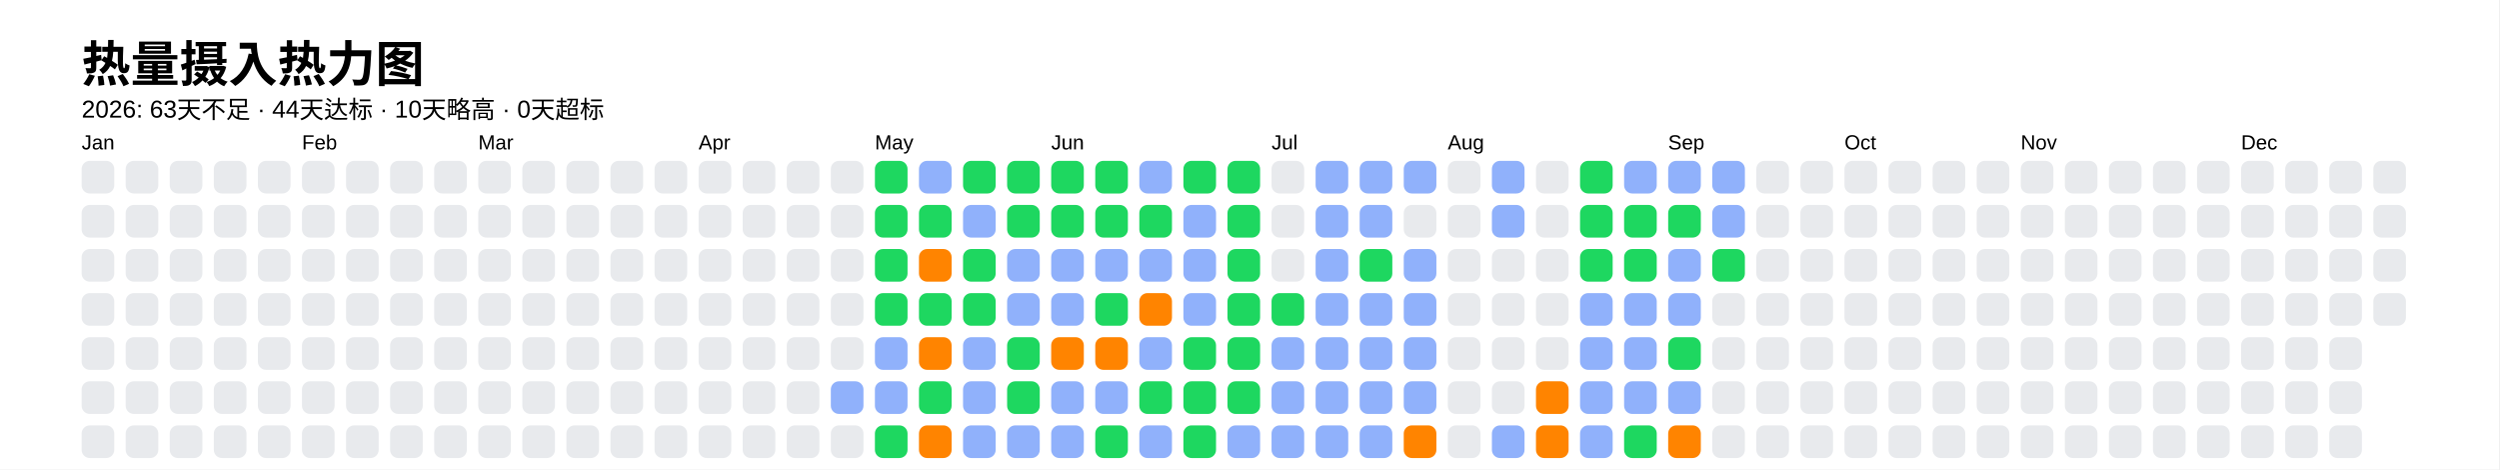
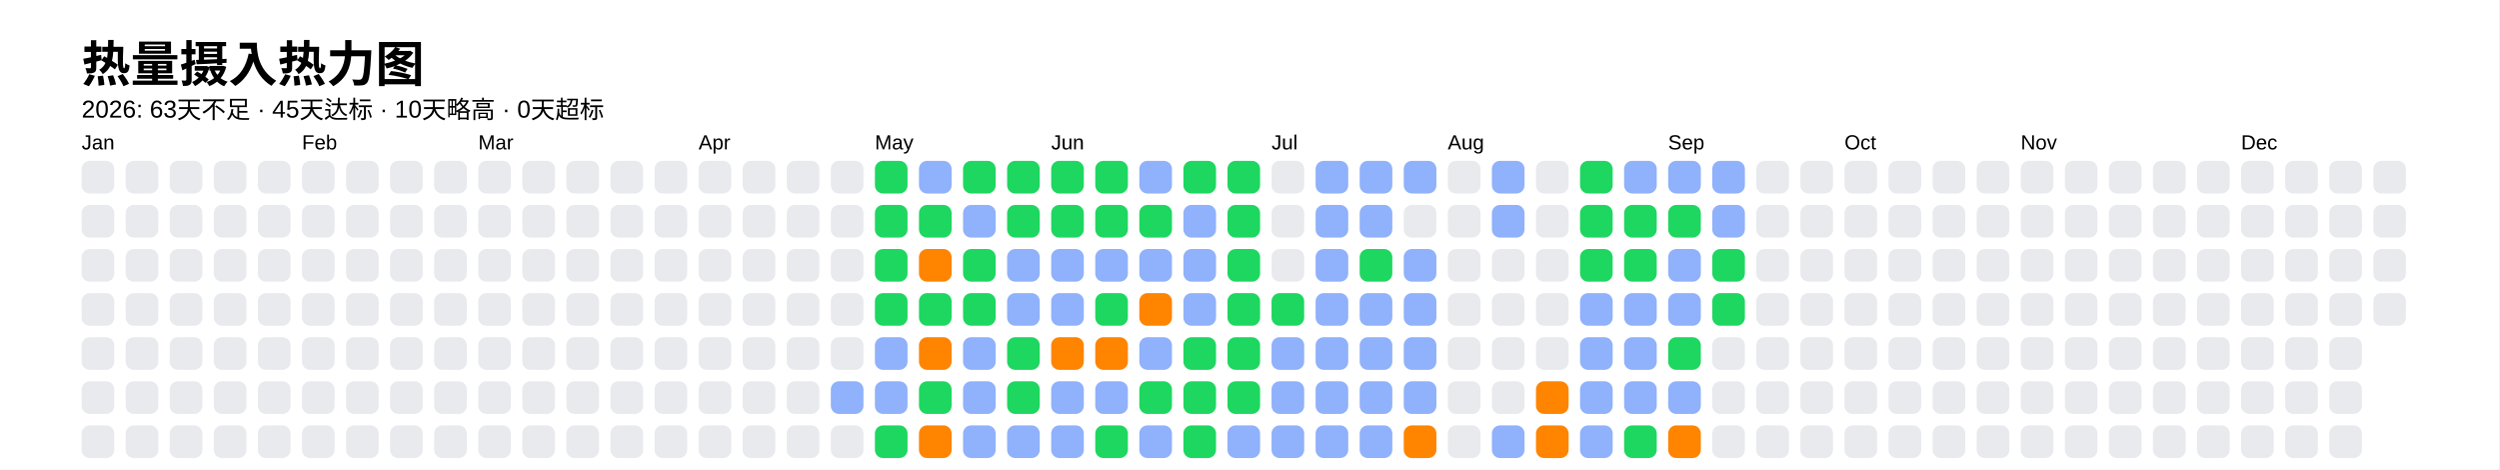
<svg xmlns="http://www.w3.org/2000/svg" style="background-color:white;" baseProfile="full" height="57.5mm" version="1.1" viewBox="0,0,306.2,57.5" width="306.2mm">
  <defs />
  <rect fill="#FFFFFF" height="57.5" width="306.2" x="0" y="0" />
  <text fill="#000000" style="font-size:6px; font-family:Arial; font-weight:bold;" x="10" y="10">热量摄入热力图</text>
-   <text fill="#000000" style="font-size:3px; font-family:Arial;" x="10" y="14.4">2026: 63天不足 · 44天达标 · 10天略高 · 0天超标</text>
+   <text fill="#000000" style="font-size:3px; font-family:Arial;" x="10" y="14.4">2026: 63天不足 · 45天达标 · 10天略高 · 0天超标</text>
  <text fill="#000000" style="font-size:2.5px; font-family:Arial" x="10" y="18.3">Jan</text>
  <rect fill="#E8EAED" height="4" rx="1" ry="1" width="4" x="10" y="19.7" />
  <rect fill="#E8EAED" height="4" rx="1" ry="1" width="4" x="10" y="25.1" />
  <rect fill="#E8EAED" height="4" rx="1" ry="1" width="4" x="10" y="30.5" />
  <rect fill="#E8EAED" height="4" rx="1" ry="1" width="4" x="10" y="35.9" />
  <rect fill="#E8EAED" height="4" rx="1" ry="1" width="4" x="10" y="41.3" />
  <rect fill="#E8EAED" height="4" rx="1" ry="1" width="4" x="10" y="46.7" />
  <rect fill="#E8EAED" height="4" rx="1" ry="1" width="4" x="10" y="52.1" />
  <rect fill="#E8EAED" height="4" rx="1" ry="1" width="4" x="15.4" y="19.7" />
  <rect fill="#E8EAED" height="4" rx="1" ry="1" width="4" x="15.4" y="25.1" />
  <rect fill="#E8EAED" height="4" rx="1" ry="1" width="4" x="15.4" y="30.5" />
  <rect fill="#E8EAED" height="4" rx="1" ry="1" width="4" x="15.4" y="35.9" />
  <rect fill="#E8EAED" height="4" rx="1" ry="1" width="4" x="15.4" y="41.3" />
  <rect fill="#E8EAED" height="4" rx="1" ry="1" width="4" x="15.4" y="46.7" />
  <rect fill="#E8EAED" height="4" rx="1" ry="1" width="4" x="15.4" y="52.1" />
  <rect fill="#E8EAED" height="4" rx="1" ry="1" width="4" x="20.8" y="19.7" />
  <rect fill="#E8EAED" height="4" rx="1" ry="1" width="4" x="20.8" y="25.1" />
  <rect fill="#E8EAED" height="4" rx="1" ry="1" width="4" x="20.8" y="30.5" />
  <rect fill="#E8EAED" height="4" rx="1" ry="1" width="4" x="20.8" y="35.9" />
  <rect fill="#E8EAED" height="4" rx="1" ry="1" width="4" x="20.8" y="41.3" />
  <rect fill="#E8EAED" height="4" rx="1" ry="1" width="4" x="20.8" y="46.7" />
  <rect fill="#E8EAED" height="4" rx="1" ry="1" width="4" x="20.8" y="52.1" />
  <rect fill="#E8EAED" height="4" rx="1" ry="1" width="4" x="26.2" y="19.7" />
  <rect fill="#E8EAED" height="4" rx="1" ry="1" width="4" x="26.2" y="25.1" />
  <rect fill="#E8EAED" height="4" rx="1" ry="1" width="4" x="26.2" y="30.5" />
  <rect fill="#E8EAED" height="4" rx="1" ry="1" width="4" x="26.2" y="35.9" />
  <rect fill="#E8EAED" height="4" rx="1" ry="1" width="4" x="26.2" y="41.3" />
  <rect fill="#E8EAED" height="4" rx="1" ry="1" width="4" x="26.2" y="46.7" />
  <rect fill="#E8EAED" height="4" rx="1" ry="1" width="4" x="26.2" y="52.1" />
  <rect fill="#E8EAED" height="4" rx="1" ry="1" width="4" x="31.6" y="19.7" />
  <rect fill="#E8EAED" height="4" rx="1" ry="1" width="4" x="31.6" y="25.1" />
  <rect fill="#E8EAED" height="4" rx="1" ry="1" width="4" x="31.6" y="30.5" />
  <rect fill="#E8EAED" height="4" rx="1" ry="1" width="4" x="31.6" y="35.9" />
  <rect fill="#E8EAED" height="4" rx="1" ry="1" width="4" x="31.6" y="41.3" />
  <rect fill="#E8EAED" height="4" rx="1" ry="1" width="4" x="31.6" y="46.7" />
  <rect fill="#E8EAED" height="4" rx="1" ry="1" width="4" x="31.6" y="52.1" />
  <text fill="#000000" style="font-size:2.5px; font-family:Arial" x="37.0" y="18.3">Feb</text>
  <rect fill="#E8EAED" height="4" rx="1" ry="1" width="4" x="37.0" y="19.7" />
  <rect fill="#E8EAED" height="4" rx="1" ry="1" width="4" x="37.0" y="25.1" />
  <rect fill="#E8EAED" height="4" rx="1" ry="1" width="4" x="37.0" y="30.5" />
  <rect fill="#E8EAED" height="4" rx="1" ry="1" width="4" x="37.0" y="35.9" />
  <rect fill="#E8EAED" height="4" rx="1" ry="1" width="4" x="37.0" y="41.3" />
  <rect fill="#E8EAED" height="4" rx="1" ry="1" width="4" x="37.0" y="46.7" />
  <rect fill="#E8EAED" height="4" rx="1" ry="1" width="4" x="37.0" y="52.1" />
  <rect fill="#E8EAED" height="4" rx="1" ry="1" width="4" x="42.4" y="19.7" />
  <rect fill="#E8EAED" height="4" rx="1" ry="1" width="4" x="42.4" y="25.1" />
  <rect fill="#E8EAED" height="4" rx="1" ry="1" width="4" x="42.4" y="30.5" />
  <rect fill="#E8EAED" height="4" rx="1" ry="1" width="4" x="42.4" y="35.9" />
  <rect fill="#E8EAED" height="4" rx="1" ry="1" width="4" x="42.4" y="41.3" />
  <rect fill="#E8EAED" height="4" rx="1" ry="1" width="4" x="42.4" y="46.7" />
  <rect fill="#E8EAED" height="4" rx="1" ry="1" width="4" x="42.4" y="52.1" />
  <rect fill="#E8EAED" height="4" rx="1" ry="1" width="4" x="47.8" y="19.7" />
  <rect fill="#E8EAED" height="4" rx="1" ry="1" width="4" x="47.8" y="25.1" />
  <rect fill="#E8EAED" height="4" rx="1" ry="1" width="4" x="47.8" y="30.5" />
  <rect fill="#E8EAED" height="4" rx="1" ry="1" width="4" x="47.8" y="35.9" />
  <rect fill="#E8EAED" height="4" rx="1" ry="1" width="4" x="47.8" y="41.3" />
  <rect fill="#E8EAED" height="4" rx="1" ry="1" width="4" x="47.8" y="46.7" />
  <rect fill="#E8EAED" height="4" rx="1" ry="1" width="4" x="47.8" y="52.1" />
  <rect fill="#E8EAED" height="4" rx="1" ry="1" width="4" x="53.2" y="19.7" />
  <rect fill="#E8EAED" height="4" rx="1" ry="1" width="4" x="53.2" y="25.1" />
  <rect fill="#E8EAED" height="4" rx="1" ry="1" width="4" x="53.2" y="30.5" />
  <rect fill="#E8EAED" height="4" rx="1" ry="1" width="4" x="53.2" y="35.9" />
  <rect fill="#E8EAED" height="4" rx="1" ry="1" width="4" x="53.2" y="41.3" />
  <rect fill="#E8EAED" height="4" rx="1" ry="1" width="4" x="53.2" y="46.7" />
  <rect fill="#E8EAED" height="4" rx="1" ry="1" width="4" x="53.2" y="52.1" />
  <text fill="#000000" style="font-size:2.5px; font-family:Arial" x="58.6" y="18.3">Mar</text>
  <rect fill="#E8EAED" height="4" rx="1" ry="1" width="4" x="58.6" y="19.7" />
  <rect fill="#E8EAED" height="4" rx="1" ry="1" width="4" x="58.6" y="25.1" />
  <rect fill="#E8EAED" height="4" rx="1" ry="1" width="4" x="58.6" y="30.5" />
  <rect fill="#E8EAED" height="4" rx="1" ry="1" width="4" x="58.6" y="35.9" />
  <rect fill="#E8EAED" height="4" rx="1" ry="1" width="4" x="58.6" y="41.3" />
  <rect fill="#E8EAED" height="4" rx="1" ry="1" width="4" x="58.6" y="46.7" />
  <rect fill="#E8EAED" height="4" rx="1" ry="1" width="4" x="58.6" y="52.1" />
  <rect fill="#E8EAED" height="4" rx="1" ry="1" width="4" x="64" y="19.7" />
  <rect fill="#E8EAED" height="4" rx="1" ry="1" width="4" x="64" y="25.1" />
  <rect fill="#E8EAED" height="4" rx="1" ry="1" width="4" x="64" y="30.5" />
  <rect fill="#E8EAED" height="4" rx="1" ry="1" width="4" x="64" y="35.9" />
  <rect fill="#E8EAED" height="4" rx="1" ry="1" width="4" x="64" y="41.3" />
  <rect fill="#E8EAED" height="4" rx="1" ry="1" width="4" x="64" y="46.7" />
  <rect fill="#E8EAED" height="4" rx="1" ry="1" width="4" x="64" y="52.1" />
  <rect fill="#E8EAED" height="4" rx="1" ry="1" width="4" x="69.4" y="19.7" />
  <rect fill="#E8EAED" height="4" rx="1" ry="1" width="4" x="69.4" y="25.1" />
  <rect fill="#E8EAED" height="4" rx="1" ry="1" width="4" x="69.4" y="30.5" />
  <rect fill="#E8EAED" height="4" rx="1" ry="1" width="4" x="69.4" y="35.9" />
  <rect fill="#E8EAED" height="4" rx="1" ry="1" width="4" x="69.4" y="41.3" />
  <rect fill="#E8EAED" height="4" rx="1" ry="1" width="4" x="69.4" y="46.7" />
  <rect fill="#E8EAED" height="4" rx="1" ry="1" width="4" x="69.4" y="52.1" />
  <rect fill="#E8EAED" height="4" rx="1" ry="1" width="4" x="74.8" y="19.7" />
  <rect fill="#E8EAED" height="4" rx="1" ry="1" width="4" x="74.8" y="25.1" />
  <rect fill="#E8EAED" height="4" rx="1" ry="1" width="4" x="74.8" y="30.5" />
  <rect fill="#E8EAED" height="4" rx="1" ry="1" width="4" x="74.8" y="35.9" />
  <rect fill="#E8EAED" height="4" rx="1" ry="1" width="4" x="74.8" y="41.3" />
  <rect fill="#E8EAED" height="4" rx="1" ry="1" width="4" x="74.8" y="46.7" />
  <rect fill="#E8EAED" height="4" rx="1" ry="1" width="4" x="74.8" y="52.1" />
  <rect fill="#E8EAED" height="4" rx="1" ry="1" width="4" x="80.2" y="19.7" />
  <rect fill="#E8EAED" height="4" rx="1" ry="1" width="4" x="80.2" y="25.1" />
  <rect fill="#E8EAED" height="4" rx="1" ry="1" width="4" x="80.2" y="30.5" />
  <rect fill="#E8EAED" height="4" rx="1" ry="1" width="4" x="80.2" y="35.9" />
  <rect fill="#E8EAED" height="4" rx="1" ry="1" width="4" x="80.2" y="41.3" />
  <rect fill="#E8EAED" height="4" rx="1" ry="1" width="4" x="80.2" y="46.7" />
  <rect fill="#E8EAED" height="4" rx="1" ry="1" width="4" x="80.2" y="52.1" />
  <text fill="#000000" style="font-size:2.5px; font-family:Arial" x="85.6" y="18.3">Apr</text>
  <rect fill="#E8EAED" height="4" rx="1" ry="1" width="4" x="85.6" y="19.7" />
  <rect fill="#E8EAED" height="4" rx="1" ry="1" width="4" x="85.6" y="25.1" />
  <rect fill="#E8EAED" height="4" rx="1" ry="1" width="4" x="85.6" y="30.5" />
  <rect fill="#E8EAED" height="4" rx="1" ry="1" width="4" x="85.6" y="35.9" />
  <rect fill="#E8EAED" height="4" rx="1" ry="1" width="4" x="85.6" y="41.3" />
  <rect fill="#E8EAED" height="4" rx="1" ry="1" width="4" x="85.6" y="46.7" />
  <rect fill="#E8EAED" height="4" rx="1" ry="1" width="4" x="85.6" y="52.1" />
  <rect fill="#E8EAED" height="4" rx="1" ry="1" width="4" x="91" y="19.7" />
  <rect fill="#E8EAED" height="4" rx="1" ry="1" width="4" x="91" y="25.1" />
  <rect fill="#E8EAED" height="4" rx="1" ry="1" width="4" x="91" y="30.5" />
  <rect fill="#E8EAED" height="4" rx="1" ry="1" width="4" x="91" y="35.9" />
  <rect fill="#E8EAED" height="4" rx="1" ry="1" width="4" x="91" y="41.3" />
  <rect fill="#E8EAED" height="4" rx="1" ry="1" width="4" x="91" y="46.7" />
  <rect fill="#E8EAED" height="4" rx="1" ry="1" width="4" x="91" y="52.1" />
  <rect fill="#E8EAED" height="4" rx="1" ry="1" width="4" x="96.4" y="19.7" />
  <rect fill="#E8EAED" height="4" rx="1" ry="1" width="4" x="96.4" y="25.1" />
  <rect fill="#E8EAED" height="4" rx="1" ry="1" width="4" x="96.4" y="30.5" />
  <rect fill="#E8EAED" height="4" rx="1" ry="1" width="4" x="96.4" y="35.9" />
  <rect fill="#E8EAED" height="4" rx="1" ry="1" width="4" x="96.4" y="41.3" />
  <rect fill="#E8EAED" height="4" rx="1" ry="1" width="4" x="96.4" y="46.7" />
  <rect fill="#E8EAED" height="4" rx="1" ry="1" width="4" x="96.4" y="52.1" />
  <rect fill="#E8EAED" height="4" rx="1" ry="1" width="4" x="101.8" y="19.7" />
  <rect fill="#E8EAED" height="4" rx="1" ry="1" width="4" x="101.8" y="25.1" />
  <rect fill="#E8EAED" height="4" rx="1" ry="1" width="4" x="101.8" y="30.5" />
  <rect fill="#E8EAED" height="4" rx="1" ry="1" width="4" x="101.8" y="35.9" />
  <rect fill="#E8EAED" height="4" rx="1" ry="1" width="4" x="101.8" y="41.3" />
  <rect fill="#90b1fb" height="4" rx="1" ry="1" width="4" x="101.8" y="46.7" />
  <rect fill="#E8EAED" height="4" rx="1" ry="1" width="4" x="101.8" y="52.1" />
  <text fill="#000000" style="font-size:2.5px; font-family:Arial" x="107.2" y="18.3">May</text>
  <rect fill="#1ed760" height="4" rx="1" ry="1" width="4" x="107.2" y="19.7" />
  <rect fill="#1ed760" height="4" rx="1" ry="1" width="4" x="107.2" y="25.1" />
  <rect fill="#1ed760" height="4" rx="1" ry="1" width="4" x="107.2" y="30.5" />
  <rect fill="#1ed760" height="4" rx="1" ry="1" width="4" x="107.2" y="35.9" />
  <rect fill="#90b1fb" height="4" rx="1" ry="1" width="4" x="107.2" y="41.3" />
  <rect fill="#90b1fb" height="4" rx="1" ry="1" width="4" x="107.2" y="46.7" />
  <rect fill="#1ed760" height="4" rx="1" ry="1" width="4" x="107.2" y="52.1" />
  <rect fill="#90b1fb" height="4" rx="1" ry="1" width="4" x="112.6" y="19.7" />
  <rect fill="#1ed760" height="4" rx="1" ry="1" width="4" x="112.6" y="25.1" />
  <rect fill="#ff8400" height="4" rx="1" ry="1" width="4" x="112.6" y="30.5" />
  <rect fill="#1ed760" height="4" rx="1" ry="1" width="4" x="112.6" y="35.9" />
  <rect fill="#ff8400" height="4" rx="1" ry="1" width="4" x="112.6" y="41.3" />
  <rect fill="#1ed760" height="4" rx="1" ry="1" width="4" x="112.6" y="46.7" />
  <rect fill="#ff8400" height="4" rx="1" ry="1" width="4" x="112.6" y="52.1" />
  <rect fill="#1ed760" height="4" rx="1" ry="1" width="4" x="118" y="19.7" />
  <rect fill="#90b1fb" height="4" rx="1" ry="1" width="4" x="118" y="25.1" />
  <rect fill="#1ed760" height="4" rx="1" ry="1" width="4" x="118" y="30.5" />
  <rect fill="#1ed760" height="4" rx="1" ry="1" width="4" x="118" y="35.9" />
  <rect fill="#90b1fb" height="4" rx="1" ry="1" width="4" x="118" y="41.3" />
  <rect fill="#90b1fb" height="4" rx="1" ry="1" width="4" x="118" y="46.7" />
  <rect fill="#90b1fb" height="4" rx="1" ry="1" width="4" x="118" y="52.1" />
  <rect fill="#1ed760" height="4" rx="1" ry="1" width="4" x="123.4" y="19.7" />
  <rect fill="#1ed760" height="4" rx="1" ry="1" width="4" x="123.4" y="25.1" />
  <rect fill="#90b1fb" height="4" rx="1" ry="1" width="4" x="123.4" y="30.5" />
  <rect fill="#90b1fb" height="4" rx="1" ry="1" width="4" x="123.4" y="35.9" />
  <rect fill="#1ed760" height="4" rx="1" ry="1" width="4" x="123.4" y="41.3" />
  <rect fill="#1ed760" height="4" rx="1" ry="1" width="4" x="123.4" y="46.7" />
  <rect fill="#90b1fb" height="4" rx="1" ry="1" width="4" x="123.4" y="52.1" />
  <text fill="#000000" style="font-size:2.5px; font-family:Arial" x="128.8" y="18.3">Jun</text>
  <rect fill="#1ed760" height="4" rx="1" ry="1" width="4" x="128.8" y="19.7" />
  <rect fill="#1ed760" height="4" rx="1" ry="1" width="4" x="128.8" y="25.1" />
  <rect fill="#90b1fb" height="4" rx="1" ry="1" width="4" x="128.8" y="30.5" />
  <rect fill="#90b1fb" height="4" rx="1" ry="1" width="4" x="128.8" y="35.9" />
  <rect fill="#ff8400" height="4" rx="1" ry="1" width="4" x="128.8" y="41.3" />
  <rect fill="#90b1fb" height="4" rx="1" ry="1" width="4" x="128.8" y="46.7" />
  <rect fill="#90b1fb" height="4" rx="1" ry="1" width="4" x="128.8" y="52.1" />
  <rect fill="#1ed760" height="4" rx="1" ry="1" width="4" x="134.2" y="19.7" />
  <rect fill="#1ed760" height="4" rx="1" ry="1" width="4" x="134.2" y="25.1" />
  <rect fill="#90b1fb" height="4" rx="1" ry="1" width="4" x="134.2" y="30.5" />
  <rect fill="#1ed760" height="4" rx="1" ry="1" width="4" x="134.2" y="35.9" />
  <rect fill="#ff8400" height="4" rx="1" ry="1" width="4" x="134.2" y="41.3" />
  <rect fill="#90b1fb" height="4" rx="1" ry="1" width="4" x="134.2" y="46.7" />
  <rect fill="#1ed760" height="4" rx="1" ry="1" width="4" x="134.2" y="52.1" />
  <rect fill="#90b1fb" height="4" rx="1" ry="1" width="4" x="139.6" y="19.7" />
  <rect fill="#1ed760" height="4" rx="1" ry="1" width="4" x="139.6" y="25.1" />
  <rect fill="#90b1fb" height="4" rx="1" ry="1" width="4" x="139.6" y="30.5" />
  <rect fill="#ff8400" height="4" rx="1" ry="1" width="4" x="139.6" y="35.9" />
  <rect fill="#90b1fb" height="4" rx="1" ry="1" width="4" x="139.6" y="41.3" />
  <rect fill="#1ed760" height="4" rx="1" ry="1" width="4" x="139.6" y="46.7" />
  <rect fill="#90b1fb" height="4" rx="1" ry="1" width="4" x="139.6" y="52.1" />
  <rect fill="#1ed760" height="4" rx="1" ry="1" width="4" x="145" y="19.7" />
  <rect fill="#90b1fb" height="4" rx="1" ry="1" width="4" x="145" y="25.1" />
  <rect fill="#90b1fb" height="4" rx="1" ry="1" width="4" x="145" y="30.5" />
  <rect fill="#90b1fb" height="4" rx="1" ry="1" width="4" x="145" y="35.9" />
  <rect fill="#1ed760" height="4" rx="1" ry="1" width="4" x="145" y="41.3" />
  <rect fill="#1ed760" height="4" rx="1" ry="1" width="4" x="145" y="46.7" />
  <rect fill="#1ed760" height="4" rx="1" ry="1" width="4" x="145" y="52.1" />
  <rect fill="#1ed760" height="4" rx="1" ry="1" width="4" x="150.4" y="19.7" />
  <rect fill="#1ed760" height="4" rx="1" ry="1" width="4" x="150.4" y="25.1" />
  <rect fill="#1ed760" height="4" rx="1" ry="1" width="4" x="150.4" y="30.5" />
  <rect fill="#1ed760" height="4" rx="1" ry="1" width="4" x="150.4" y="35.9" />
  <rect fill="#1ed760" height="4" rx="1" ry="1" width="4" x="150.4" y="41.3" />
  <rect fill="#1ed760" height="4" rx="1" ry="1" width="4" x="150.4" y="46.7" />
  <rect fill="#90b1fb" height="4" rx="1" ry="1" width="4" x="150.4" y="52.1" />
  <text fill="#000000" style="font-size:2.5px; font-family:Arial" x="155.8" y="18.3">Jul</text>
  <rect fill="#E8EAED" height="4" rx="1" ry="1" width="4" x="155.8" y="19.7" />
  <rect fill="#E8EAED" height="4" rx="1" ry="1" width="4" x="155.8" y="25.1" />
  <rect fill="#E8EAED" height="4" rx="1" ry="1" width="4" x="155.8" y="30.5" />
  <rect fill="#1ed760" height="4" rx="1" ry="1" width="4" x="155.8" y="35.9" />
  <rect fill="#90b1fb" height="4" rx="1" ry="1" width="4" x="155.8" y="41.3" />
  <rect fill="#90b1fb" height="4" rx="1" ry="1" width="4" x="155.8" y="46.7" />
  <rect fill="#90b1fb" height="4" rx="1" ry="1" width="4" x="155.8" y="52.1" />
  <rect fill="#90b1fb" height="4" rx="1" ry="1" width="4" x="161.2" y="19.7" />
  <rect fill="#90b1fb" height="4" rx="1" ry="1" width="4" x="161.2" y="25.1" />
  <rect fill="#90b1fb" height="4" rx="1" ry="1" width="4" x="161.2" y="30.5" />
  <rect fill="#90b1fb" height="4" rx="1" ry="1" width="4" x="161.2" y="35.9" />
  <rect fill="#90b1fb" height="4" rx="1" ry="1" width="4" x="161.2" y="41.3" />
  <rect fill="#90b1fb" height="4" rx="1" ry="1" width="4" x="161.2" y="46.7" />
  <rect fill="#90b1fb" height="4" rx="1" ry="1" width="4" x="161.2" y="52.1" />
  <rect fill="#90b1fb" height="4" rx="1" ry="1" width="4" x="166.6" y="19.7" />
  <rect fill="#90b1fb" height="4" rx="1" ry="1" width="4" x="166.6" y="25.1" />
  <rect fill="#1ed760" height="4" rx="1" ry="1" width="4" x="166.6" y="30.5" />
  <rect fill="#90b1fb" height="4" rx="1" ry="1" width="4" x="166.6" y="35.9" />
  <rect fill="#90b1fb" height="4" rx="1" ry="1" width="4" x="166.6" y="41.3" />
  <rect fill="#90b1fb" height="4" rx="1" ry="1" width="4" x="166.6" y="46.7" />
  <rect fill="#90b1fb" height="4" rx="1" ry="1" width="4" x="166.6" y="52.1" />
  <rect fill="#90b1fb" height="4" rx="1" ry="1" width="4" x="172" y="19.7" />
  <rect fill="#E8EAED" height="4" rx="1" ry="1" width="4" x="172" y="25.1" />
  <rect fill="#90b1fb" height="4" rx="1" ry="1" width="4" x="172" y="30.5" />
  <rect fill="#90b1fb" height="4" rx="1" ry="1" width="4" x="172" y="35.9" />
  <rect fill="#90b1fb" height="4" rx="1" ry="1" width="4" x="172" y="41.3" />
  <rect fill="#90b1fb" height="4" rx="1" ry="1" width="4" x="172" y="46.7" />
  <rect fill="#ff8400" height="4" rx="1" ry="1" width="4" x="172" y="52.1" />
  <text fill="#000000" style="font-size:2.5px; font-family:Arial" x="177.4" y="18.3">Aug</text>
  <rect fill="#E8EAED" height="4" rx="1" ry="1" width="4" x="177.4" y="19.7" />
  <rect fill="#E8EAED" height="4" rx="1" ry="1" width="4" x="177.4" y="25.1" />
  <rect fill="#E8EAED" height="4" rx="1" ry="1" width="4" x="177.4" y="30.5" />
  <rect fill="#E8EAED" height="4" rx="1" ry="1" width="4" x="177.4" y="35.9" />
  <rect fill="#E8EAED" height="4" rx="1" ry="1" width="4" x="177.4" y="41.3" />
  <rect fill="#E8EAED" height="4" rx="1" ry="1" width="4" x="177.4" y="46.7" />
  <rect fill="#E8EAED" height="4" rx="1" ry="1" width="4" x="177.4" y="52.1" />
  <rect fill="#90b1fb" height="4" rx="1" ry="1" width="4" x="182.8" y="19.7" />
  <rect fill="#90b1fb" height="4" rx="1" ry="1" width="4" x="182.8" y="25.1" />
  <rect fill="#E8EAED" height="4" rx="1" ry="1" width="4" x="182.8" y="30.5" />
  <rect fill="#E8EAED" height="4" rx="1" ry="1" width="4" x="182.8" y="35.9" />
  <rect fill="#E8EAED" height="4" rx="1" ry="1" width="4" x="182.8" y="41.3" />
  <rect fill="#E8EAED" height="4" rx="1" ry="1" width="4" x="182.8" y="46.7" />
  <rect fill="#90b1fb" height="4" rx="1" ry="1" width="4" x="182.8" y="52.1" />
  <rect fill="#E8EAED" height="4" rx="1" ry="1" width="4" x="188.2" y="19.7" />
  <rect fill="#E8EAED" height="4" rx="1" ry="1" width="4" x="188.2" y="25.1" />
  <rect fill="#E8EAED" height="4" rx="1" ry="1" width="4" x="188.2" y="30.5" />
  <rect fill="#E8EAED" height="4" rx="1" ry="1" width="4" x="188.2" y="35.9" />
  <rect fill="#E8EAED" height="4" rx="1" ry="1" width="4" x="188.2" y="41.3" />
  <rect fill="#ff8400" height="4" rx="1" ry="1" width="4" x="188.2" y="46.7" />
  <rect fill="#ff8400" height="4" rx="1" ry="1" width="4" x="188.2" y="52.1" />
  <rect fill="#1ed760" height="4" rx="1" ry="1" width="4" x="193.6" y="19.7" />
  <rect fill="#1ed760" height="4" rx="1" ry="1" width="4" x="193.6" y="25.1" />
  <rect fill="#1ed760" height="4" rx="1" ry="1" width="4" x="193.6" y="30.5" />
  <rect fill="#90b1fb" height="4" rx="1" ry="1" width="4" x="193.6" y="35.9" />
  <rect fill="#90b1fb" height="4" rx="1" ry="1" width="4" x="193.6" y="41.3" />
  <rect fill="#90b1fb" height="4" rx="1" ry="1" width="4" x="193.6" y="46.7" />
  <rect fill="#90b1fb" height="4" rx="1" ry="1" width="4" x="193.6" y="52.1" />
  <rect fill="#90b1fb" height="4" rx="1" ry="1" width="4" x="199" y="19.7" />
  <rect fill="#1ed760" height="4" rx="1" ry="1" width="4" x="199" y="25.1" />
  <rect fill="#1ed760" height="4" rx="1" ry="1" width="4" x="199" y="30.5" />
  <rect fill="#90b1fb" height="4" rx="1" ry="1" width="4" x="199" y="35.9" />
  <rect fill="#90b1fb" height="4" rx="1" ry="1" width="4" x="199" y="41.3" />
  <rect fill="#90b1fb" height="4" rx="1" ry="1" width="4" x="199" y="46.7" />
  <rect fill="#1ed760" height="4" rx="1" ry="1" width="4" x="199" y="52.1" />
  <text fill="#000000" style="font-size:2.5px; font-family:Arial" x="204.4" y="18.3">Sep</text>
  <rect fill="#90b1fb" height="4" rx="1" ry="1" width="4" x="204.4" y="19.7" />
  <rect fill="#1ed760" height="4" rx="1" ry="1" width="4" x="204.4" y="25.1" />
  <rect fill="#90b1fb" height="4" rx="1" ry="1" width="4" x="204.4" y="30.5" />
  <rect fill="#90b1fb" height="4" rx="1" ry="1" width="4" x="204.4" y="35.9" />
  <rect fill="#1ed760" height="4" rx="1" ry="1" width="4" x="204.4" y="41.3" />
  <rect fill="#90b1fb" height="4" rx="1" ry="1" width="4" x="204.4" y="46.7" />
  <rect fill="#ff8400" height="4" rx="1" ry="1" width="4" x="204.4" y="52.1" />
  <rect fill="#90b1fb" height="4" rx="1" ry="1" width="4" x="209.8" y="19.7" />
  <rect fill="#90b1fb" height="4" rx="1" ry="1" width="4" x="209.8" y="25.1" />
  <rect fill="#1ed760" height="4" rx="1" ry="1" width="4" x="209.8" y="30.5" />
-   <rect fill="#E8EAED" height="4" rx="1" ry="1" width="4" x="209.8" y="35.9" />
+   <rect fill="#1ed760" height="4" rx="1" ry="1" width="4" x="209.8" y="35.9" />
  <rect fill="#E8EAED" height="4" rx="1" ry="1" width="4" x="209.8" y="41.3" />
  <rect fill="#E8EAED" height="4" rx="1" ry="1" width="4" x="209.8" y="46.7" />
  <rect fill="#E8EAED" height="4" rx="1" ry="1" width="4" x="209.8" y="52.1" />
  <rect fill="#E8EAED" height="4" rx="1" ry="1" width="4" x="215.2" y="19.7" />
  <rect fill="#E8EAED" height="4" rx="1" ry="1" width="4" x="215.2" y="25.1" />
  <rect fill="#E8EAED" height="4" rx="1" ry="1" width="4" x="215.2" y="30.5" />
  <rect fill="#E8EAED" height="4" rx="1" ry="1" width="4" x="215.2" y="35.9" />
  <rect fill="#E8EAED" height="4" rx="1" ry="1" width="4" x="215.2" y="41.3" />
  <rect fill="#E8EAED" height="4" rx="1" ry="1" width="4" x="215.2" y="46.7" />
  <rect fill="#E8EAED" height="4" rx="1" ry="1" width="4" x="215.2" y="52.1" />
  <rect fill="#E8EAED" height="4" rx="1" ry="1" width="4" x="220.6" y="19.7" />
  <rect fill="#E8EAED" height="4" rx="1" ry="1" width="4" x="220.6" y="25.1" />
  <rect fill="#E8EAED" height="4" rx="1" ry="1" width="4" x="220.6" y="30.5" />
  <rect fill="#E8EAED" height="4" rx="1" ry="1" width="4" x="220.6" y="35.9" />
  <rect fill="#E8EAED" height="4" rx="1" ry="1" width="4" x="220.6" y="41.3" />
  <rect fill="#E8EAED" height="4" rx="1" ry="1" width="4" x="220.6" y="46.7" />
  <rect fill="#E8EAED" height="4" rx="1" ry="1" width="4" x="220.6" y="52.1" />
  <text fill="#000000" style="font-size:2.5px; font-family:Arial" x="226" y="18.3">Oct</text>
  <rect fill="#E8EAED" height="4" rx="1" ry="1" width="4" x="226" y="19.7" />
  <rect fill="#E8EAED" height="4" rx="1" ry="1" width="4" x="226" y="25.1" />
  <rect fill="#E8EAED" height="4" rx="1" ry="1" width="4" x="226" y="30.5" />
  <rect fill="#E8EAED" height="4" rx="1" ry="1" width="4" x="226" y="35.9" />
  <rect fill="#E8EAED" height="4" rx="1" ry="1" width="4" x="226" y="41.3" />
  <rect fill="#E8EAED" height="4" rx="1" ry="1" width="4" x="226" y="46.7" />
  <rect fill="#E8EAED" height="4" rx="1" ry="1" width="4" x="226" y="52.1" />
  <rect fill="#E8EAED" height="4" rx="1" ry="1" width="4" x="231.4" y="19.7" />
  <rect fill="#E8EAED" height="4" rx="1" ry="1" width="4" x="231.4" y="25.1" />
  <rect fill="#E8EAED" height="4" rx="1" ry="1" width="4" x="231.4" y="30.5" />
  <rect fill="#E8EAED" height="4" rx="1" ry="1" width="4" x="231.4" y="35.9" />
  <rect fill="#E8EAED" height="4" rx="1" ry="1" width="4" x="231.4" y="41.3" />
  <rect fill="#E8EAED" height="4" rx="1" ry="1" width="4" x="231.4" y="46.7" />
  <rect fill="#E8EAED" height="4" rx="1" ry="1" width="4" x="231.4" y="52.1" />
  <rect fill="#E8EAED" height="4" rx="1" ry="1" width="4" x="236.8" y="19.7" />
  <rect fill="#E8EAED" height="4" rx="1" ry="1" width="4" x="236.8" y="25.1" />
  <rect fill="#E8EAED" height="4" rx="1" ry="1" width="4" x="236.8" y="30.5" />
  <rect fill="#E8EAED" height="4" rx="1" ry="1" width="4" x="236.8" y="35.9" />
  <rect fill="#E8EAED" height="4" rx="1" ry="1" width="4" x="236.8" y="41.3" />
  <rect fill="#E8EAED" height="4" rx="1" ry="1" width="4" x="236.8" y="46.7" />
  <rect fill="#E8EAED" height="4" rx="1" ry="1" width="4" x="236.8" y="52.1" />
  <rect fill="#E8EAED" height="4" rx="1" ry="1" width="4" x="242.2" y="19.7" />
  <rect fill="#E8EAED" height="4" rx="1" ry="1" width="4" x="242.2" y="25.1" />
  <rect fill="#E8EAED" height="4" rx="1" ry="1" width="4" x="242.2" y="30.5" />
  <rect fill="#E8EAED" height="4" rx="1" ry="1" width="4" x="242.2" y="35.9" />
  <rect fill="#E8EAED" height="4" rx="1" ry="1" width="4" x="242.2" y="41.3" />
  <rect fill="#E8EAED" height="4" rx="1" ry="1" width="4" x="242.2" y="46.7" />
  <rect fill="#E8EAED" height="4" rx="1" ry="1" width="4" x="242.2" y="52.1" />
  <text fill="#000000" style="font-size:2.5px; font-family:Arial" x="247.6" y="18.3">Nov</text>
  <rect fill="#E8EAED" height="4" rx="1" ry="1" width="4" x="247.6" y="19.7" />
  <rect fill="#E8EAED" height="4" rx="1" ry="1" width="4" x="247.6" y="25.1" />
  <rect fill="#E8EAED" height="4" rx="1" ry="1" width="4" x="247.6" y="30.5" />
  <rect fill="#E8EAED" height="4" rx="1" ry="1" width="4" x="247.6" y="35.9" />
  <rect fill="#E8EAED" height="4" rx="1" ry="1" width="4" x="247.6" y="41.3" />
  <rect fill="#E8EAED" height="4" rx="1" ry="1" width="4" x="247.6" y="46.7" />
  <rect fill="#E8EAED" height="4" rx="1" ry="1" width="4" x="247.6" y="52.1" />
  <rect fill="#E8EAED" height="4" rx="1" ry="1" width="4" x="253" y="19.7" />
  <rect fill="#E8EAED" height="4" rx="1" ry="1" width="4" x="253" y="25.1" />
  <rect fill="#E8EAED" height="4" rx="1" ry="1" width="4" x="253" y="30.5" />
  <rect fill="#E8EAED" height="4" rx="1" ry="1" width="4" x="253" y="35.9" />
  <rect fill="#E8EAED" height="4" rx="1" ry="1" width="4" x="253" y="41.3" />
  <rect fill="#E8EAED" height="4" rx="1" ry="1" width="4" x="253" y="46.7" />
  <rect fill="#E8EAED" height="4" rx="1" ry="1" width="4" x="253" y="52.1" />
  <rect fill="#E8EAED" height="4" rx="1" ry="1" width="4" x="258.4" y="19.7" />
  <rect fill="#E8EAED" height="4" rx="1" ry="1" width="4" x="258.4" y="25.1" />
  <rect fill="#E8EAED" height="4" rx="1" ry="1" width="4" x="258.4" y="30.5" />
  <rect fill="#E8EAED" height="4" rx="1" ry="1" width="4" x="258.4" y="35.9" />
  <rect fill="#E8EAED" height="4" rx="1" ry="1" width="4" x="258.4" y="41.3" />
  <rect fill="#E8EAED" height="4" rx="1" ry="1" width="4" x="258.4" y="46.7" />
  <rect fill="#E8EAED" height="4" rx="1" ry="1" width="4" x="258.4" y="52.1" />
  <rect fill="#E8EAED" height="4" rx="1" ry="1" width="4" x="263.8" y="19.7" />
  <rect fill="#E8EAED" height="4" rx="1" ry="1" width="4" x="263.8" y="25.1" />
  <rect fill="#E8EAED" height="4" rx="1" ry="1" width="4" x="263.8" y="30.5" />
  <rect fill="#E8EAED" height="4" rx="1" ry="1" width="4" x="263.8" y="35.9" />
  <rect fill="#E8EAED" height="4" rx="1" ry="1" width="4" x="263.8" y="41.3" />
  <rect fill="#E8EAED" height="4" rx="1" ry="1" width="4" x="263.8" y="46.7" />
  <rect fill="#E8EAED" height="4" rx="1" ry="1" width="4" x="263.8" y="52.1" />
  <rect fill="#E8EAED" height="4" rx="1" ry="1" width="4" x="269.2" y="19.7" />
  <rect fill="#E8EAED" height="4" rx="1" ry="1" width="4" x="269.2" y="25.1" />
  <rect fill="#E8EAED" height="4" rx="1" ry="1" width="4" x="269.2" y="30.5" />
  <rect fill="#E8EAED" height="4" rx="1" ry="1" width="4" x="269.2" y="35.9" />
  <rect fill="#E8EAED" height="4" rx="1" ry="1" width="4" x="269.2" y="41.3" />
  <rect fill="#E8EAED" height="4" rx="1" ry="1" width="4" x="269.2" y="46.7" />
  <rect fill="#E8EAED" height="4" rx="1" ry="1" width="4" x="269.2" y="52.1" />
  <text fill="#000000" style="font-size:2.5px; font-family:Arial" x="274.6" y="18.3">Dec</text>
  <rect fill="#E8EAED" height="4" rx="1" ry="1" width="4" x="274.6" y="19.7" />
  <rect fill="#E8EAED" height="4" rx="1" ry="1" width="4" x="274.6" y="25.1" />
  <rect fill="#E8EAED" height="4" rx="1" ry="1" width="4" x="274.6" y="30.5" />
  <rect fill="#E8EAED" height="4" rx="1" ry="1" width="4" x="274.6" y="35.9" />
  <rect fill="#E8EAED" height="4" rx="1" ry="1" width="4" x="274.6" y="41.3" />
  <rect fill="#E8EAED" height="4" rx="1" ry="1" width="4" x="274.6" y="46.7" />
  <rect fill="#E8EAED" height="4" rx="1" ry="1" width="4" x="274.6" y="52.1" />
  <rect fill="#E8EAED" height="4" rx="1" ry="1" width="4" x="280" y="19.7" />
  <rect fill="#E8EAED" height="4" rx="1" ry="1" width="4" x="280" y="25.1" />
  <rect fill="#E8EAED" height="4" rx="1" ry="1" width="4" x="280" y="30.5" />
  <rect fill="#E8EAED" height="4" rx="1" ry="1" width="4" x="280" y="35.9" />
  <rect fill="#E8EAED" height="4" rx="1" ry="1" width="4" x="280" y="41.3" />
  <rect fill="#E8EAED" height="4" rx="1" ry="1" width="4" x="280" y="46.7" />
  <rect fill="#E8EAED" height="4" rx="1" ry="1" width="4" x="280" y="52.1" />
  <rect fill="#E8EAED" height="4" rx="1" ry="1" width="4" x="285.4" y="19.7" />
  <rect fill="#E8EAED" height="4" rx="1" ry="1" width="4" x="285.4" y="25.1" />
  <rect fill="#E8EAED" height="4" rx="1" ry="1" width="4" x="285.4" y="30.5" />
  <rect fill="#E8EAED" height="4" rx="1" ry="1" width="4" x="285.4" y="35.9" />
  <rect fill="#E8EAED" height="4" rx="1" ry="1" width="4" x="285.4" y="41.3" />
  <rect fill="#E8EAED" height="4" rx="1" ry="1" width="4" x="285.4" y="46.7" />
  <rect fill="#E8EAED" height="4" rx="1" ry="1" width="4" x="285.4" y="52.1" />
  <rect fill="#E8EAED" height="4" rx="1" ry="1" width="4" x="290.8" y="19.7" />
  <rect fill="#E8EAED" height="4" rx="1" ry="1" width="4" x="290.8" y="25.1" />
  <rect fill="#E8EAED" height="4" rx="1" ry="1" width="4" x="290.8" y="30.5" />
  <rect fill="#E8EAED" height="4" rx="1" ry="1" width="4" x="290.8" y="35.9" />
</svg>
